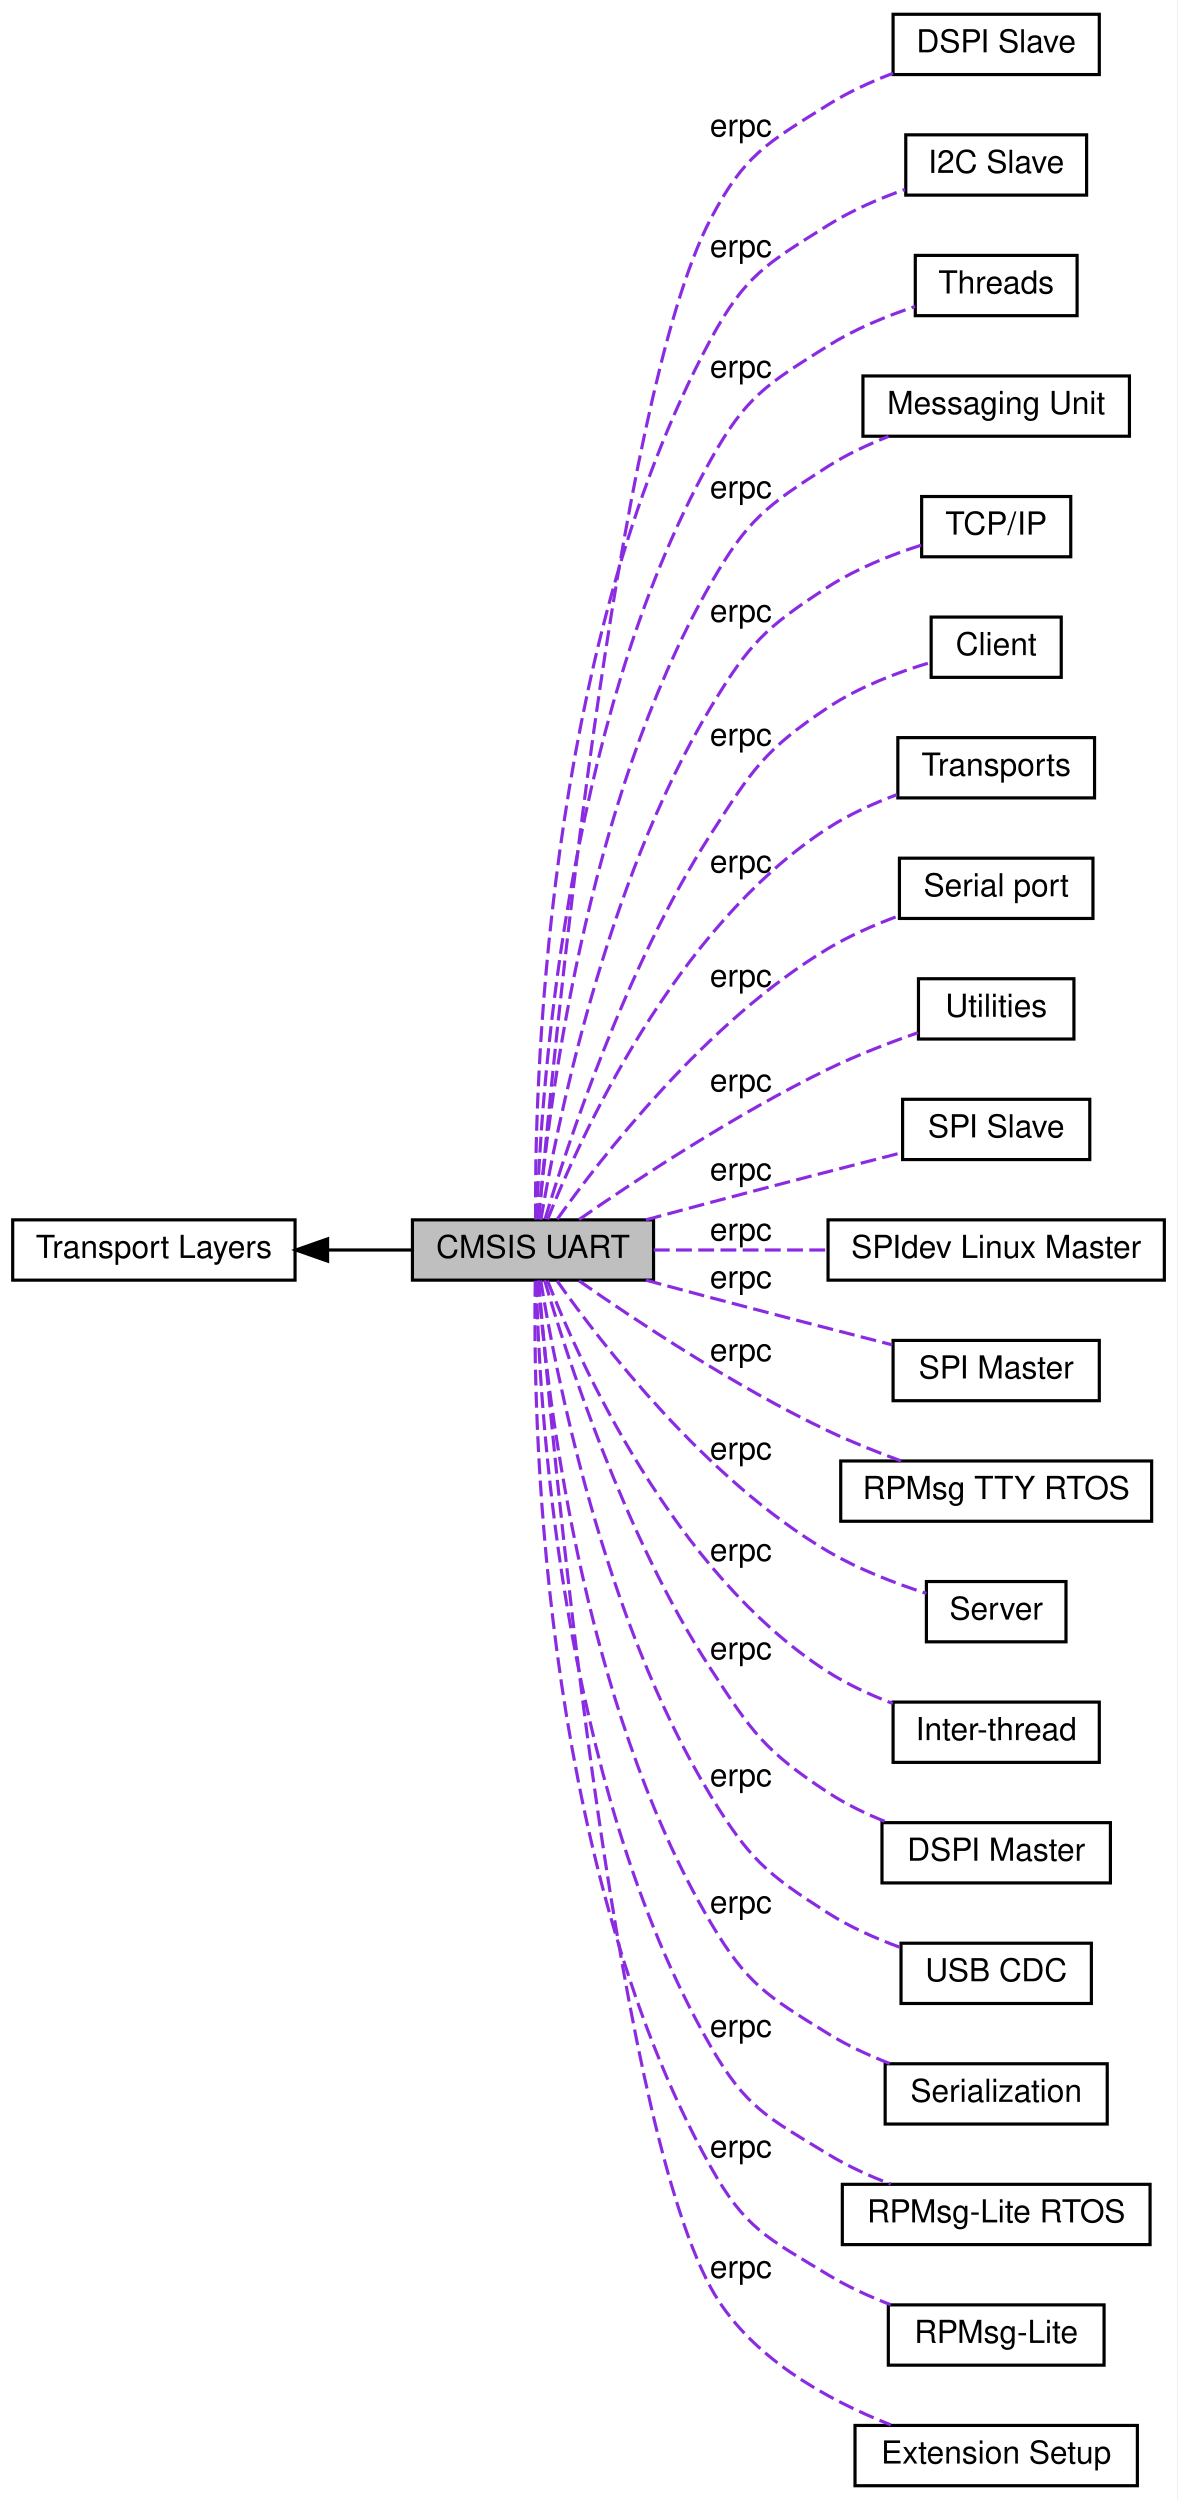
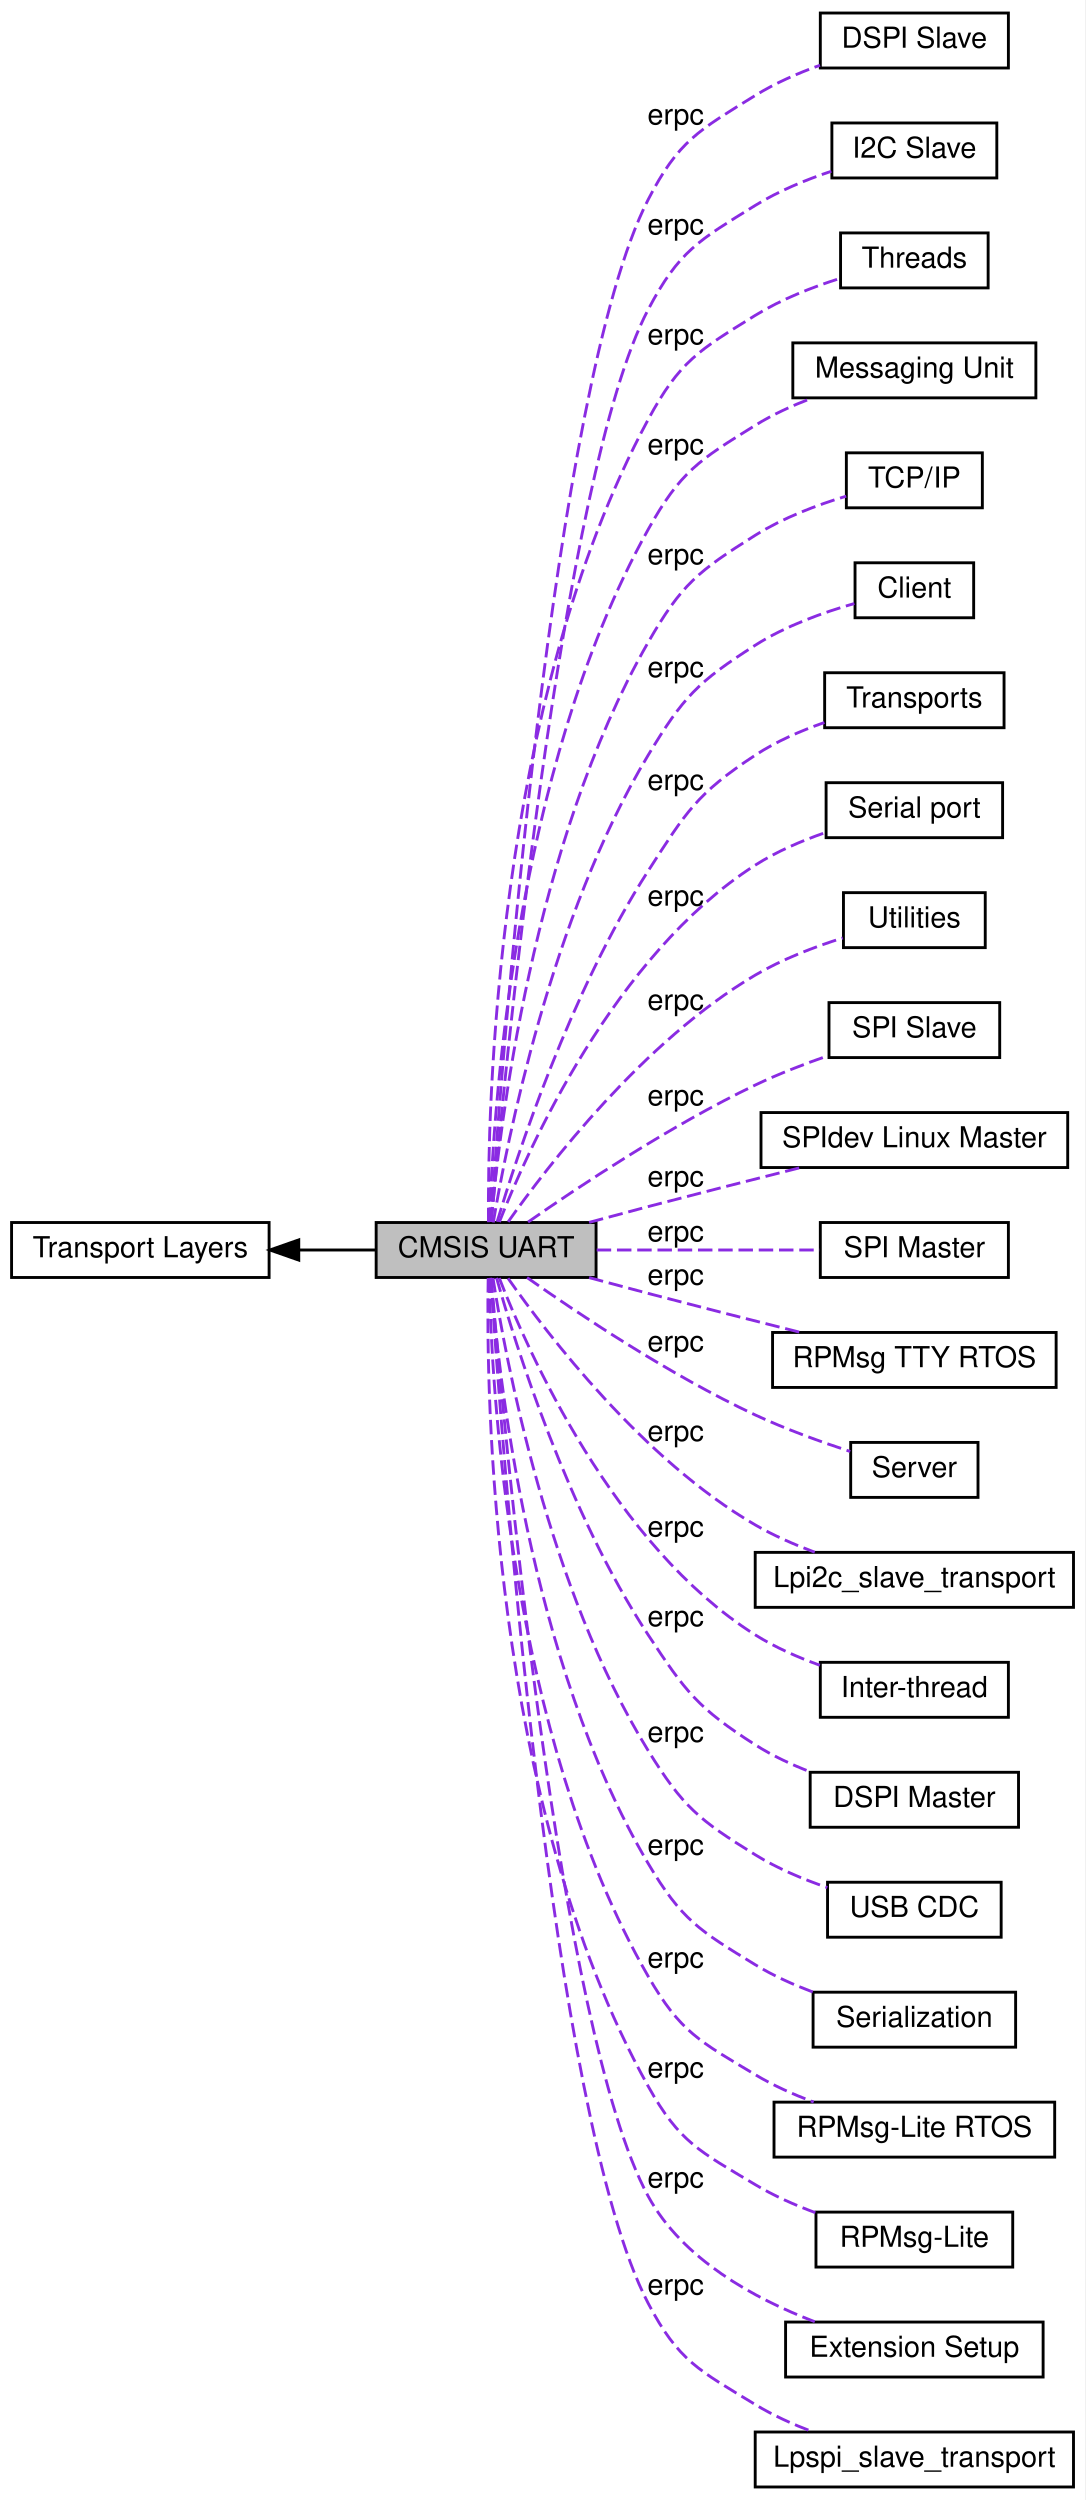
- <svg xmlns="http://www.w3.org/2000/svg" xmlns:xlink="http://www.w3.org/1999/xlink" width="371pt" height="788pt" viewBox="0.00 0.00 371.00 788.00">
-   <g id="graph0" class="graph" transform="scale(1 1) rotate(0) translate(4 784)">
-     <polygon fill="white" stroke="none" points="-4,4 -4,-784 367,-784 367,4 -4,4" />
+ <svg xmlns="http://www.w3.org/2000/svg" xmlns:xlink="http://www.w3.org/1999/xlink" width="375pt" height="864pt" viewBox="0.00 0.00 375.00 864.00">
+   <g id="graph0" class="graph" transform="scale(1 1) rotate(0) translate(4 860)">
+     <polygon fill="white" stroke="none" points="-4,4 -4,-860 371,-860 371,4 -4,4" />
    <g id="node1" class="node">
      <g id="a_node1">
        <a xlink:href="group__transports.html" target="_top" xlink:title="Transport layer classes. ">
-           <polygon fill="white" stroke="black" points="0,-380.5 0,-399.5 89,-399.5 89,-380.5 0,-380.5" />
-           <text text-anchor="middle" x="44.5" y="-387.5" font-family="Helvetica,sans-Serif" font-size="10.00">Transport Layers</text>
+           <polygon fill="white" stroke="black" points="0,-418.5 0,-437.5 89,-437.5 89,-418.5 0,-418.5" />
+           <text text-anchor="middle" x="44.5" y="-425.5" font-family="Helvetica,sans-Serif" font-size="10.00">Transport Layers</text>
        </a>
      </g>
    </g>
    <g id="node12" class="node">
-       <polygon fill="#bfbfbf" stroke="black" points="126,-380.5 126,-399.5 202,-399.5 202,-380.5 126,-380.5" />
-       <text text-anchor="middle" x="164" y="-387.5" font-family="Helvetica,sans-Serif" font-size="10.00">CMSIS UART</text>
+       <polygon fill="#bfbfbf" stroke="black" points="126,-418.5 126,-437.5 202,-437.5 202,-418.5 126,-418.5" />
+       <text text-anchor="middle" x="164" y="-425.5" font-family="Helvetica,sans-Serif" font-size="10.00">CMSIS UART</text>
    </g>
    <g id="edge1" class="edge">
-       <path fill="none" stroke="black" d="M99.257,-390C108.216,-390 117.332,-390 125.762,-390" />
-       <polygon fill="black" stroke="black" points="99.253,-386.5 89.253,-390 99.253,-393.5 99.253,-386.5" />
+       <path fill="none" stroke="black" d="M99.257,-428C108.216,-428 117.332,-428 125.762,-428" />
+       <polygon fill="black" stroke="black" points="99.253,-424.5 89.253,-428 99.253,-431.5 99.253,-424.5" />
    </g>
    <g id="node2" class="node">
      <g id="a_node2">
        <a xlink:href="group__dspi__slave__transport.html" target="_top" xlink:title="MCUXpressoSDK DSPI slave driver transport. ">
-           <polygon fill="white" stroke="black" points="277.5,-760.5 277.5,-779.5 342.5,-779.5 342.5,-760.5 277.5,-760.5" />
-           <text text-anchor="middle" x="310" y="-767.5" font-family="Helvetica,sans-Serif" font-size="10.00">DSPI Slave</text>
+           <polygon fill="white" stroke="black" points="279.5,-836.5 279.5,-855.5 344.5,-855.5 344.5,-836.5 279.5,-836.5" />
+           <text text-anchor="middle" x="312" y="-843.5" font-family="Helvetica,sans-Serif" font-size="10.00">DSPI Slave</text>
        </a>
      </g>
    </g>
    <g id="node3" class="node">
      <g id="a_node3">
        <a xlink:href="group__i2c__slave__transport.html" target="_top" xlink:title="MCUXpressoSDK I2C slave driver transport. ">
-           <polygon fill="white" stroke="black" points="281.5,-722.5 281.5,-741.5 338.5,-741.5 338.5,-722.5 281.5,-722.5" />
-           <text text-anchor="middle" x="310" y="-729.5" font-family="Helvetica,sans-Serif" font-size="10.00">I2C Slave</text>
+           <polygon fill="white" stroke="black" points="283.5,-798.5 283.5,-817.5 340.5,-817.5 340.5,-798.5 283.5,-798.5" />
+           <text text-anchor="middle" x="312" y="-805.5" font-family="Helvetica,sans-Serif" font-size="10.00">I2C Slave</text>
        </a>
      </g>
    </g>
    <g id="node4" class="node">
      <g id="a_node4">
        <a xlink:href="group__port__threads.html" target="_top" xlink:title="Threading model. ">
-           <polygon fill="white" stroke="black" points="284.5,-684.5 284.5,-703.5 335.5,-703.5 335.5,-684.5 284.5,-684.5" />
-           <text text-anchor="middle" x="310" y="-691.5" font-family="Helvetica,sans-Serif" font-size="10.00">Threads</text>
+           <polygon fill="white" stroke="black" points="286.5,-760.5 286.5,-779.5 337.5,-779.5 337.5,-760.5 286.5,-760.5" />
+           <text text-anchor="middle" x="312" y="-767.5" font-family="Helvetica,sans-Serif" font-size="10.00">Threads</text>
        </a>
      </g>
    </g>
    <g id="node5" class="node">
      <g id="a_node5">
        <a xlink:href="group__mu__transport.html" target="_top" xlink:title="Messaging Unit transport. ">
-           <polygon fill="white" stroke="black" points="268,-646.5 268,-665.5 352,-665.5 352,-646.5 268,-646.5" />
-           <text text-anchor="middle" x="310" y="-653.5" font-family="Helvetica,sans-Serif" font-size="10.00">Messaging Unit</text>
+           <polygon fill="white" stroke="black" points="270,-722.5 270,-741.5 354,-741.5 354,-722.5 270,-722.5" />
+           <text text-anchor="middle" x="312" y="-729.5" font-family="Helvetica,sans-Serif" font-size="10.00">Messaging Unit</text>
        </a>
      </g>
    </g>
    <g id="node6" class="node">
      <g id="a_node6">
        <a xlink:href="group__tcp__transport.html" target="_top" xlink:title="Simple TCP/IP transport. ">
-           <polygon fill="white" stroke="black" points="286.5,-608.5 286.5,-627.5 333.5,-627.5 333.5,-608.5 286.5,-608.5" />
-           <text text-anchor="middle" x="310" y="-615.5" font-family="Helvetica,sans-Serif" font-size="10.00">TCP/IP</text>
+           <polygon fill="white" stroke="black" points="288.5,-684.5 288.5,-703.5 335.5,-703.5 335.5,-684.5 288.5,-684.5" />
+           <text text-anchor="middle" x="312" y="-691.5" font-family="Helvetica,sans-Serif" font-size="10.00">TCP/IP</text>
        </a>
      </g>
    </g>
    <g id="node7" class="node">
      <g id="a_node7">
        <a xlink:href="group__infra__client.html" target="_top" xlink:title="Client classes. ">
-           <polygon fill="white" stroke="black" points="289.5,-570.5 289.5,-589.5 330.5,-589.5 330.5,-570.5 289.5,-570.5" />
-           <text text-anchor="middle" x="310" y="-577.5" font-family="Helvetica,sans-Serif" font-size="10.00">Client</text>
+           <polygon fill="white" stroke="black" points="291.5,-646.5 291.5,-665.5 332.5,-665.5 332.5,-646.5 291.5,-646.5" />
+           <text text-anchor="middle" x="312" y="-653.5" font-family="Helvetica,sans-Serif" font-size="10.00">Client</text>
        </a>
      </g>
    </g>
    <g id="node8" class="node">
      <g id="a_node8">
        <a xlink:href="group__infra__transport.html" target="_top" xlink:title="Superclasses for building transports. ">
-           <polygon fill="white" stroke="black" points="279,-532.5 279,-551.5 341,-551.5 341,-532.5 279,-532.5" />
-           <text text-anchor="middle" x="310" y="-539.5" font-family="Helvetica,sans-Serif" font-size="10.00">Transports</text>
+           <polygon fill="white" stroke="black" points="281,-608.5 281,-627.5 343,-627.5 343,-608.5 281,-608.5" />
+           <text text-anchor="middle" x="312" y="-615.5" font-family="Helvetica,sans-Serif" font-size="10.00">Transports</text>
        </a>
      </g>
    </g>
    <g id="node9" class="node">
      <g id="a_node9">
        <a xlink:href="group__serial__transport.html" target="_top" xlink:title="POSIX and Win32 serial port transport. ">
-           <polygon fill="white" stroke="black" points="279.5,-494.5 279.5,-513.5 340.5,-513.5 340.5,-494.5 279.5,-494.5" />
-           <text text-anchor="middle" x="310" y="-501.5" font-family="Helvetica,sans-Serif" font-size="10.00">Serial port</text>
+           <polygon fill="white" stroke="black" points="281.5,-570.5 281.5,-589.5 342.5,-589.5 342.5,-570.5 281.5,-570.5" />
+           <text text-anchor="middle" x="312" y="-577.5" font-family="Helvetica,sans-Serif" font-size="10.00">Serial port</text>
        </a>
      </g>
    </g>
    <g id="node10" class="node">
      <g id="a_node10">
        <a xlink:href="group__infra__utility.html" target="_top" xlink:title="Utility code used by the infrastructure. ">
-           <polygon fill="white" stroke="black" points="285.5,-456.5 285.5,-475.5 334.5,-475.5 334.5,-456.5 285.5,-456.5" />
-           <text text-anchor="middle" x="310" y="-463.5" font-family="Helvetica,sans-Serif" font-size="10.00">Utilities</text>
+           <polygon fill="white" stroke="black" points="287.5,-532.5 287.5,-551.5 336.5,-551.5 336.5,-532.5 287.5,-532.5" />
+           <text text-anchor="middle" x="312" y="-539.5" font-family="Helvetica,sans-Serif" font-size="10.00">Utilities</text>
        </a>
      </g>
    </g>
    <g id="node11" class="node">
      <g id="a_node11">
        <a xlink:href="group__spi__slave__transport.html" target="_top" xlink:title="MCUXpressoSDK SPI slave driver transport. ">
-           <polygon fill="white" stroke="black" points="280.5,-418.5 280.5,-437.5 339.5,-437.5 339.5,-418.5 280.5,-418.5" />
-           <text text-anchor="middle" x="310" y="-425.5" font-family="Helvetica,sans-Serif" font-size="10.00">SPI Slave</text>
+           <polygon fill="white" stroke="black" points="282.5,-494.5 282.5,-513.5 341.5,-513.5 341.5,-494.5 282.5,-494.5" />
+           <text text-anchor="middle" x="312" y="-501.5" font-family="Helvetica,sans-Serif" font-size="10.00">SPI Slave</text>
        </a>
      </g>
    </g>
    <g id="edge10" class="edge">
-       <path fill="none" stroke="blueviolet" stroke-dasharray="5,2" d="M165.823,-399.666C170.004,-447.362 189.879,-657.617 220,-715 230.663,-735.315 237.573,-738.793 257,-751 263.266,-754.938 270.468,-758.225 277.474,-760.898" />
+       <path fill="none" stroke="blueviolet" stroke-dasharray="5,2" d="M165.638,-437.758C169.108,-488.926 186.785,-726.372 220,-791 230.488,-811.407 237.5,-814.91 257,-827 263.842,-831.242 271.76,-834.702 279.389,-837.45" />
+       <text text-anchor="middle" x="229.5" y="-817" font-family="Helvetica,sans-Serif" font-size="10.00">erpc</text>
+     </g>
+     <g id="edge11" class="edge">
+       <path fill="none" stroke="blueviolet" stroke-dasharray="5,2" d="M165.823,-437.666C170.004,-485.362 189.879,-695.617 220,-753 230.663,-773.315 237.5,-776.91 257,-789 265.024,-793.975 274.529,-797.874 283.311,-800.811" />
+       <text text-anchor="middle" x="229.5" y="-779" font-family="Helvetica,sans-Serif" font-size="10.00">erpc</text>
+     </g>
+     <g id="edge8" class="edge">
+       <path fill="none" stroke="blueviolet" stroke-dasharray="5,2" d="M164.816,-437.601C164.491,-475.408 167.057,-616.743 220,-715 230.883,-735.198 237.5,-738.91 257,-751 265.953,-756.551 276.75,-760.763 286.329,-763.793" />
      <text text-anchor="middle" x="229.5" y="-741" font-family="Helvetica,sans-Serif" font-size="10.00">erpc</text>
    </g>
-     <g id="edge11" class="edge">
-       <path fill="none" stroke="blueviolet" stroke-dasharray="5,2" d="M164.816,-399.601C164.491,-437.408 167.057,-578.743 220,-677 230.883,-697.198 237.573,-700.793 257,-713 264.406,-717.653 273.117,-721.399 281.27,-724.295" />
+     <g id="edge15" class="edge">
+       <path fill="none" stroke="blueviolet" stroke-dasharray="5,2" d="M165.185,-437.733C166.237,-472.517 173.249,-593.075 220,-677 231.165,-697.044 237.5,-700.91 257,-713 262.997,-716.718 269.821,-719.836 276.553,-722.399" />
      <text text-anchor="middle" x="229.5" y="-703" font-family="Helvetica,sans-Serif" font-size="10.00">erpc</text>
    </g>
-     <g id="edge8" class="edge">
-       <path fill="none" stroke="blueviolet" stroke-dasharray="5,2" d="M165.185,-399.733C166.237,-434.517 173.249,-555.075 220,-639 231.165,-659.044 237.573,-662.793 257,-675 265.382,-680.267 275.437,-684.372 284.462,-687.396" />
+     <g id="edge23" class="edge">
+       <path fill="none" stroke="blueviolet" stroke-dasharray="5,2" d="M165.753,-437.89C168.507,-469.229 180.059,-568.366 220,-638 231.571,-658.173 237.319,-662.61 257,-675 266.588,-681.036 278.345,-685.464 288.438,-688.519" />
      <text text-anchor="middle" x="229.5" y="-665" font-family="Helvetica,sans-Serif" font-size="10.00">erpc</text>
    </g>
-     <g id="edge13" class="edge">
-       <path fill="none" stroke="blueviolet" stroke-dasharray="5,2" d="M165.753,-399.89C168.507,-431.229 180.059,-530.366 220,-600 231.571,-620.173 237.394,-624.492 257,-637 262.834,-640.722 269.5,-643.853 276.068,-646.432" />
-       <text text-anchor="middle" x="229.5" y="-627" font-family="Helvetica,sans-Serif" font-size="10.00">erpc</text>
+     <g id="edge2" class="edge">
+       <path fill="none" stroke="blueviolet" stroke-dasharray="5,2" d="M166.483,-437.528C171.004,-464.518 186.399,-543.151 220,-599 232.152,-619.198 237.136,-624.309 257,-637 267.469,-643.688 280.589,-648.375 291.275,-651.42" />
+       <text text-anchor="middle" x="229.5" y="-626" font-family="Helvetica,sans-Serif" font-size="10.00">erpc</text>
+     </g>
+     <g id="edge4" class="edge">
+       <path fill="none" stroke="blueviolet" stroke-dasharray="5,2" d="M167.809,-437.769C174.563,-460.33 193.163,-517.312 220,-559 233.109,-579.363 236.761,-585.701 257,-599 264.226,-603.748 272.777,-607.463 280.919,-610.299" />
+       <text text-anchor="middle" x="229.5" y="-587" font-family="Helvetica,sans-Serif" font-size="10.00">erpc</text>
+     </g>
+     <g id="edge19" class="edge">
+       <path fill="none" stroke="blueviolet" stroke-dasharray="5,2" d="M168.58,-437.675C178.389,-462.716 208.261,-529.861 257,-561 264.37,-565.709 273.054,-569.425 281.278,-572.275" />
+       <text text-anchor="middle" x="229.5" y="-547" font-family="Helvetica,sans-Serif" font-size="10.00">erpc</text>
+     </g>
+     <g id="edge5" class="edge">
+       <path fill="none" stroke="blueviolet" stroke-dasharray="5,2" d="M171.614,-437.734C185.247,-457.032 218.447,-500.239 257,-523 266.328,-528.507 277.503,-532.769 287.26,-535.848" />
+       <text text-anchor="middle" x="229.5" y="-511" font-family="Helvetica,sans-Serif" font-size="10.00">erpc</text>
    </g>
    <g id="edge21" class="edge">
-       <path fill="none" stroke="blueviolet" stroke-dasharray="5,2" d="M166.483,-399.528C171.004,-426.518 186.399,-505.151 220,-561 232.152,-581.198 237.212,-586.19 257,-599 265.956,-604.798 276.922,-609.14 286.47,-612.199" />
-       <text text-anchor="middle" x="229.5" y="-588" font-family="Helvetica,sans-Serif" font-size="10.00">erpc</text>
-     </g>
-     <g id="edge2" class="edge">
-       <path fill="none" stroke="blueviolet" stroke-dasharray="5,2" d="M167.809,-399.769C174.563,-422.33 193.163,-479.312 220,-521 233.109,-541.363 236.841,-547.58 257,-561 266.761,-567.498 279.028,-572.118 289.196,-575.174" />
-       <text text-anchor="middle" x="229.5" y="-549" font-family="Helvetica,sans-Serif" font-size="10.00">erpc</text>
-     </g>
-     <g id="edge4" class="edge">
-       <path fill="none" stroke="blueviolet" stroke-dasharray="5,2" d="M168.601,-399.642C178.463,-424.602 208.449,-491.569 257,-523 263.616,-527.283 271.329,-530.772 278.757,-533.535" />
-       <text text-anchor="middle" x="229.5" y="-509" font-family="Helvetica,sans-Serif" font-size="10.00">erpc</text>
-     </g>
-     <g id="edge17" class="edge">
-       <path fill="none" stroke="blueviolet" stroke-dasharray="5,2" d="M171.638,-399.695C185.313,-418.922 218.584,-462.008 257,-485 263.845,-489.097 271.718,-492.534 279.232,-495.31" />
-       <text text-anchor="middle" x="229.5" y="-473" font-family="Helvetica,sans-Serif" font-size="10.00">erpc</text>
-     </g>
-     <g id="edge5" class="edge">
-       <path fill="none" stroke="blueviolet" stroke-dasharray="5,2" d="M178.522,-399.608C196.029,-411.754 227.766,-432.788 257,-447 265.99,-451.37 276.258,-455.326 285.281,-458.482" />
-       <text text-anchor="middle" x="229.5" y="-440" font-family="Helvetica,sans-Serif" font-size="10.00">erpc</text>
-     </g>
-     <g id="edge19" class="edge">
-       <path fill="none" stroke="blueviolet" stroke-dasharray="5,2" d="M199.601,-399.512C206.362,-401.35 213.4,-403.247 220,-405 240.052,-410.325 262.689,-416.173 280.115,-420.639" />
-       <text text-anchor="middle" x="229.5" y="-412" font-family="Helvetica,sans-Serif" font-size="10.00">erpc</text>
+       <path fill="none" stroke="blueviolet" stroke-dasharray="5,2" d="M178.496,-437.663C195.974,-449.868 227.681,-470.964 257,-485 264.978,-488.819 273.936,-492.28 282.227,-495.169" />
+       <text text-anchor="middle" x="229.5" y="-478" font-family="Helvetica,sans-Serif" font-size="10.00">erpc</text>
    </g>
    <g id="node13" class="node">
      <g id="a_node13">
        <a xlink:href="group__spidev__master__transport.html" target="_top" xlink:title="SPIdev Linux transport. ">
-           <polygon fill="white" stroke="black" points="257,-380.5 257,-399.5 363,-399.5 363,-380.5 257,-380.5" />
-           <text text-anchor="middle" x="310" y="-387.5" font-family="Helvetica,sans-Serif" font-size="10.00">SPIdev Linux Master</text>
-         </a>
-       </g>
-     </g>
-     <g id="edge20" class="edge">
-       <path fill="none" stroke="blueviolet" stroke-dasharray="5,2" d="M202.084,-390C218.75,-390 238.71,-390 256.847,-390" />
-       <text text-anchor="middle" x="229.5" y="-393" font-family="Helvetica,sans-Serif" font-size="10.00">erpc</text>
+           <polygon fill="white" stroke="black" points="259,-456.5 259,-475.5 365,-475.5 365,-456.5 259,-456.5" />
+           <text text-anchor="middle" x="312" y="-463.5" font-family="Helvetica,sans-Serif" font-size="10.00">SPIdev Linux Master</text>
+         </a>
+       </g>
+     </g>
+     <g id="edge22" class="edge">
+       <path fill="none" stroke="blueviolet" stroke-dasharray="5,2" d="M199.594,-437.541C206.355,-439.375 213.395,-441.265 220,-443 237.179,-447.513 256.226,-452.353 272.437,-456.423" />
+       <text text-anchor="middle" x="229.5" y="-450" font-family="Helvetica,sans-Serif" font-size="10.00">erpc</text>
    </g>
    <g id="node14" class="node">
      <g id="a_node14">
        <a xlink:href="group__spi__master__transport.html" target="_top" xlink:title="MCUXpressoSDK SPI master driver transport. ">
-           <polygon fill="white" stroke="black" points="277.5,-342.5 277.5,-361.5 342.5,-361.5 342.5,-342.5 277.5,-342.5" />
-           <text text-anchor="middle" x="310" y="-349.5" font-family="Helvetica,sans-Serif" font-size="10.00">SPI Master</text>
-         </a>
-       </g>
-     </g>
-     <g id="edge18" class="edge">
-       <path fill="none" stroke="blueviolet" stroke-dasharray="5,2" d="M199.601,-380.488C206.362,-378.65 213.4,-376.753 220,-375 238.972,-369.962 260.259,-364.455 277.256,-360.094" />
-       <text text-anchor="middle" x="229.5" y="-378" font-family="Helvetica,sans-Serif" font-size="10.00">erpc</text>
+           <polygon fill="white" stroke="black" points="279.5,-418.5 279.5,-437.5 344.5,-437.5 344.5,-418.5 279.5,-418.5" />
+           <text text-anchor="middle" x="312" y="-425.5" font-family="Helvetica,sans-Serif" font-size="10.00">SPI Master</text>
+         </a>
+       </g>
+     </g>
+     <g id="edge20" class="edge">
+       <path fill="none" stroke="blueviolet" stroke-dasharray="5,2" d="M202.22,-428C226.044,-428 256.624,-428 279.291,-428" />
+       <text text-anchor="middle" x="229.5" y="-431" font-family="Helvetica,sans-Serif" font-size="10.00">erpc</text>
    </g>
    <g id="node15" class="node">
      <g id="a_node15">
        <a xlink:href="group__rpmsg__tty__rtos__transport.html" target="_top" xlink:title="RPMsg TTY RTOS transport. ">
-           <polygon fill="white" stroke="black" points="261,-304.5 261,-323.5 359,-323.5 359,-304.5 261,-304.5" />
-           <text text-anchor="middle" x="310" y="-311.5" font-family="Helvetica,sans-Serif" font-size="10.00">RPMsg TTY RTOS</text>
-         </a>
-       </g>
-     </g>
-     <g id="edge16" class="edge">
-       <path fill="none" stroke="blueviolet" stroke-dasharray="5,2" d="M178.482,-380.308C195.946,-368.073 227.637,-346.945 257,-333 264.293,-329.536 272.399,-326.3 279.998,-323.515" />
-       <text text-anchor="middle" x="229.5" y="-355" font-family="Helvetica,sans-Serif" font-size="10.00">erpc</text>
+           <polygon fill="white" stroke="black" points="263,-380.5 263,-399.5 361,-399.5 361,-380.5 263,-380.5" />
+           <text text-anchor="middle" x="312" y="-387.5" font-family="Helvetica,sans-Serif" font-size="10.00">RPMsg TTY RTOS</text>
+         </a>
+       </g>
+     </g>
+     <g id="edge18" class="edge">
+       <path fill="none" stroke="blueviolet" stroke-dasharray="5,2" d="M199.594,-418.459C206.355,-416.625 213.395,-414.735 220,-413 237.179,-408.487 256.226,-403.647 272.437,-399.577" />
+       <text text-anchor="middle" x="229.5" y="-416" font-family="Helvetica,sans-Serif" font-size="10.00">erpc</text>
    </g>
    <g id="node16" class="node">
      <g id="a_node16">
        <a xlink:href="group__infra__server.html" target="_top" xlink:title="Server classes. ">
-           <polygon fill="white" stroke="black" points="288,-266.5 288,-285.5 332,-285.5 332,-266.5 288,-266.5" />
-           <text text-anchor="middle" x="310" y="-273.5" font-family="Helvetica,sans-Serif" font-size="10.00">Server</text>
+           <polygon fill="white" stroke="black" points="290,-342.5 290,-361.5 334,-361.5 334,-342.5 290,-342.5" />
+           <text text-anchor="middle" x="312" y="-349.5" font-family="Helvetica,sans-Serif" font-size="10.00">Server</text>
        </a>
      </g>
    </g>
    <g id="edge6" class="edge">
-       <path fill="none" stroke="blueviolet" stroke-dasharray="5,2" d="M171.608,-380.255C185.229,-360.938 218.41,-317.698 257,-295 266.61,-289.347 278.188,-284.916 287.977,-281.76" />
-       <text text-anchor="middle" x="229.5" y="-324" font-family="Helvetica,sans-Serif" font-size="10.00">erpc</text>
+       <path fill="none" stroke="blueviolet" stroke-dasharray="5,2" d="M178.155,-418.464C195.526,-406.204 227.384,-384.848 257,-371 267.533,-366.075 279.718,-361.683 289.844,-358.366" />
+       <text text-anchor="middle" x="229.5" y="-393" font-family="Helvetica,sans-Serif" font-size="10.00">erpc</text>
    </g>
    <g id="node17" class="node">
      <g id="a_node17">
-         <a xlink:href="group__itbp__transport.html" target="_top" xlink:title="Simple inter-thread communications transport. ">
-           <polygon fill="white" stroke="black" points="277.5,-228.5 277.5,-247.5 342.5,-247.5 342.5,-228.5 277.5,-228.5" />
-           <text text-anchor="middle" x="310" y="-235.5" font-family="Helvetica,sans-Serif" font-size="10.00">Inter-thread</text>
-         </a>
-       </g>
-     </g>
-     <g id="edge12" class="edge">
-       <path fill="none" stroke="blueviolet" stroke-dasharray="5,2" d="M168.578,-380.321C178.381,-355.271 208.24,-288.106 257,-257 263.239,-253.02 270.43,-249.715 277.435,-247.039" />
-       <text text-anchor="middle" x="229.5" y="-292" font-family="Helvetica,sans-Serif" font-size="10.00">erpc</text>
+         <a xlink:href="group__lpi2c__slave__transport.html" target="_top" xlink:title="Lpi2c_slave_transport">
+           <polygon fill="white" stroke="black" points="257,-304.5 257,-323.5 367,-323.5 367,-304.5 257,-304.5" />
+           <text text-anchor="middle" x="312" y="-311.5" font-family="Helvetica,sans-Serif" font-size="10.00">Lpi2c_slave_transport</text>
+         </a>
+       </g>
+     </g>
+     <g id="edge13" class="edge">
+       <path fill="none" stroke="blueviolet" stroke-dasharray="5,2" d="M171.585,-418.216C185.165,-398.827 218.274,-355.467 257,-333 263.361,-329.309 270.557,-326.165 277.573,-323.559" />
+       <text text-anchor="middle" x="229.5" y="-362" font-family="Helvetica,sans-Serif" font-size="10.00">erpc</text>
    </g>
    <g id="node18" class="node">
      <g id="a_node18">
-         <a xlink:href="group__dspi__master__transport.html" target="_top" xlink:title="MCUXpressoSDK DSPI master driver transport. ">
-           <polygon fill="white" stroke="black" points="274,-190.5 274,-209.5 346,-209.5 346,-190.5 274,-190.5" />
-           <text text-anchor="middle" x="310" y="-197.5" font-family="Helvetica,sans-Serif" font-size="10.00">DSPI Master</text>
-         </a>
-       </g>
-     </g>
-     <g id="edge9" class="edge">
-       <path fill="none" stroke="blueviolet" stroke-dasharray="5,2" d="M167.658,-380.469C174.216,-357.918 192.645,-300.032 220,-258 233.033,-237.975 237.028,-232.114 257,-219 262.704,-215.254 269.244,-212.125 275.718,-209.558" />
-       <text text-anchor="middle" x="229.5" y="-261" font-family="Helvetica,sans-Serif" font-size="10.00">erpc</text>
+         <a xlink:href="group__itbp__transport.html" target="_top" xlink:title="Simple inter-thread communications transport. ">
+           <polygon fill="white" stroke="black" points="279.5,-266.5 279.5,-285.5 344.5,-285.5 344.5,-266.5 279.5,-266.5" />
+           <text text-anchor="middle" x="312" y="-273.5" font-family="Helvetica,sans-Serif" font-size="10.00">Inter-thread</text>
+         </a>
+       </g>
+     </g>
+     <g id="edge12" class="edge">
+       <path fill="none" stroke="blueviolet" stroke-dasharray="5,2" d="M168.556,-418.288C178.309,-393.157 208.055,-325.813 257,-295 263.813,-290.711 271.72,-287.234 279.348,-284.485" />
+       <text text-anchor="middle" x="229.5" y="-329" font-family="Helvetica,sans-Serif" font-size="10.00">erpc</text>
    </g>
    <g id="node19" class="node">
      <g id="a_node19">
-         <a xlink:href="group___u_s_b___c_d_c__transport.html" target="_top" xlink:title="USB CDC transport. ">
-           <polygon fill="white" stroke="black" points="280,-152.5 280,-171.5 340,-171.5 340,-152.5 280,-152.5" />
-           <text text-anchor="middle" x="310" y="-159.5" font-family="Helvetica,sans-Serif" font-size="10.00">USB CDC</text>
-         </a>
-       </g>
-     </g>
-     <g id="edge22" class="edge">
-       <path fill="none" stroke="blueviolet" stroke-dasharray="5,2" d="M166.432,-380.394C170.818,-353.184 185.895,-273.947 220,-218 232.105,-198.143 237.394,-193.508 257,-181 263.969,-176.554 272.124,-172.951 279.881,-170.127" />
-       <text text-anchor="middle" x="229.5" y="-221" font-family="Helvetica,sans-Serif" font-size="10.00">erpc</text>
+         <a xlink:href="group__dspi__master__transport.html" target="_top" xlink:title="MCUXpressoSDK DSPI master driver transport. ">
+           <polygon fill="white" stroke="black" points="276,-228.5 276,-247.5 348,-247.5 348,-228.5 276,-228.5" />
+           <text text-anchor="middle" x="312" y="-235.5" font-family="Helvetica,sans-Serif" font-size="10.00">DSPI Master</text>
+         </a>
+       </g>
+     </g>
+     <g id="edge9" class="edge">
+       <path fill="none" stroke="blueviolet" stroke-dasharray="5,2" d="M167.605,-418.371C174.049,-395.595 192.251,-337.161 220,-295 232.959,-275.31 237.136,-269.691 257,-257 262.863,-253.254 269.556,-250.137 276.189,-247.583" />
+       <text text-anchor="middle" x="229.5" y="-298" font-family="Helvetica,sans-Serif" font-size="10.00">erpc</text>
    </g>
    <g id="node20" class="node">
      <g id="a_node20">
-         <a xlink:href="group__infra__codec.html" target="_top" xlink:title="Classes used for message serialization. ">
-           <polygon fill="white" stroke="black" points="275,-114.5 275,-133.5 345,-133.5 345,-114.5 275,-114.5" />
-           <text text-anchor="middle" x="310" y="-121.5" font-family="Helvetica,sans-Serif" font-size="10.00">Serialization</text>
-         </a>
-       </g>
-     </g>
-     <g id="edge3" class="edge">
-       <path fill="none" stroke="blueviolet" stroke-dasharray="5,2" d="M165.614,-380.411C167.988,-349.133 178.618,-248.063 220,-178 231.512,-158.51 237.749,-154.908 257,-143 262.967,-139.309 269.759,-136.178 276.421,-133.588" />
-       <text text-anchor="middle" x="229.5" y="-181" font-family="Helvetica,sans-Serif" font-size="10.00">erpc</text>
+         <a xlink:href="group___u_s_b___c_d_c__transport.html" target="_top" xlink:title="USB CDC transport. ">
+           <polygon fill="white" stroke="black" points="282,-190.5 282,-209.5 342,-209.5 342,-190.5 282,-190.5" />
+           <text text-anchor="middle" x="312" y="-197.5" font-family="Helvetica,sans-Serif" font-size="10.00">USB CDC</text>
+         </a>
+       </g>
+     </g>
+     <g id="edge24" class="edge">
+       <path fill="none" stroke="blueviolet" stroke-dasharray="5,2" d="M166.38,-418.314C170.629,-390.883 185.378,-311.035 220,-255 232.06,-235.481 237.5,-231.09 257,-219 264.602,-214.287 273.533,-210.539 281.919,-207.661" />
+       <text text-anchor="middle" x="229.5" y="-258" font-family="Helvetica,sans-Serif" font-size="10.00">erpc</text>
    </g>
    <g id="node21" class="node">
      <g id="a_node21">
-         <a xlink:href="group__rpmsg__lite__rtos__transport.html" target="_top" xlink:title="RPMsg-Lite zero copy transport using RTOS API. ">
-           <polygon fill="white" stroke="black" points="261.5,-76.5 261.5,-95.5 358.5,-95.5 358.5,-76.5 261.5,-76.5" />
-           <text text-anchor="middle" x="310" y="-83.5" font-family="Helvetica,sans-Serif" font-size="10.00">RPMsg-Lite RTOS</text>
-         </a>
-       </g>
-     </g>
-     <g id="edge14" class="edge">
-       <path fill="none" stroke="blueviolet" stroke-dasharray="5,2" d="M165.082,-380.142C165.783,-344.921 171.76,-222.928 220,-139 231.129,-119.638 237.923,-116.611 257,-105 263.076,-101.302 269.984,-98.154 276.736,-95.548" />
-       <text text-anchor="middle" x="229.5" y="-142" font-family="Helvetica,sans-Serif" font-size="10.00">erpc</text>
+         <a xlink:href="group__infra__codec.html" target="_top" xlink:title="Classes used for message serialization. ">
+           <polygon fill="white" stroke="black" points="277,-152.5 277,-171.5 347,-171.5 347,-152.5 277,-152.5" />
+           <text text-anchor="middle" x="312" y="-159.5" font-family="Helvetica,sans-Serif" font-size="10.00">Serialization</text>
+         </a>
+       </g>
+     </g>
+     <g id="edge3" class="edge">
+       <path fill="none" stroke="blueviolet" stroke-dasharray="5,2" d="M165.614,-418.411C167.988,-387.133 178.618,-286.063 220,-216 231.512,-196.51 237.678,-192.793 257,-181 263.108,-177.272 270.052,-174.138 276.878,-171.559" />
+       <text text-anchor="middle" x="229.5" y="-219" font-family="Helvetica,sans-Serif" font-size="10.00">erpc</text>
    </g>
    <g id="node22" class="node">
      <g id="a_node22">
-         <a xlink:href="group__rpmsg__lite__transport.html" target="_top" xlink:title="RPMsg-Lite zero copy transport. ">
-           <polygon fill="white" stroke="black" points="276,-38.5 276,-57.5 344,-57.5 344,-38.5 276,-38.5" />
-           <text text-anchor="middle" x="310" y="-45.5" font-family="Helvetica,sans-Serif" font-size="10.00">RPMsg-Lite</text>
-         </a>
-       </g>
-     </g>
-     <g id="edge15" class="edge">
-       <path fill="none" stroke="blueviolet" stroke-dasharray="5,2" d="M164.715,-380.287C164.013,-342.048 165.358,-199.182 220,-101 230.86,-81.486 237.923,-78.611 257,-67 263.076,-63.302 269.984,-60.154 276.736,-57.548" />
-       <text text-anchor="middle" x="229.5" y="-104" font-family="Helvetica,sans-Serif" font-size="10.00">erpc</text>
+         <a xlink:href="group__rpmsg__lite__rtos__transport.html" target="_top" xlink:title="RPMsg-Lite zero copy transport using RTOS API. ">
+           <polygon fill="white" stroke="black" points="263.5,-114.5 263.5,-133.5 360.5,-133.5 360.5,-114.5 263.5,-114.5" />
+           <text text-anchor="middle" x="312" y="-121.5" font-family="Helvetica,sans-Serif" font-size="10.00">RPMsg-Lite RTOS</text>
+         </a>
+       </g>
+     </g>
+     <g id="edge16" class="edge">
+       <path fill="none" stroke="blueviolet" stroke-dasharray="5,2" d="M165.082,-418.142C165.783,-382.921 171.76,-260.928 220,-177 231.129,-157.638 237.853,-154.497 257,-143 263.22,-139.265 270.283,-136.116 277.204,-133.521" />
+       <text text-anchor="middle" x="229.5" y="-180" font-family="Helvetica,sans-Serif" font-size="10.00">erpc</text>
    </g>
    <g id="node23" class="node">
      <g id="a_node23">
+         <a xlink:href="group__rpmsg__lite__transport.html" target="_top" xlink:title="RPMsg-Lite zero copy transport. ">
+           <polygon fill="white" stroke="black" points="278,-76.5 278,-95.5 346,-95.5 346,-76.5 278,-76.5" />
+           <text text-anchor="middle" x="312" y="-83.5" font-family="Helvetica,sans-Serif" font-size="10.00">RPMsg-Lite</text>
+         </a>
+       </g>
+     </g>
+     <g id="edge17" class="edge">
+       <path fill="none" stroke="blueviolet" stroke-dasharray="5,2" d="M164.715,-418.287C164.013,-380.048 165.358,-237.182 220,-139 230.86,-119.485 237.853,-116.497 257,-105 263.39,-101.163 270.671,-97.943 277.772,-95.309" />
+       <text text-anchor="middle" x="229.5" y="-142" font-family="Helvetica,sans-Serif" font-size="10.00">erpc</text>
+     </g>
+     <g id="node24" class="node">
+       <g id="a_node24">
        <a xlink:href="group__port__setup__extensions.html" target="_top" xlink:title="Extension setup functions. ">
-           <polygon fill="white" stroke="black" points="265.5,-0.5 265.5,-19.5 354.5,-19.5 354.5,-0.5 265.5,-0.5" />
-           <text text-anchor="middle" x="310" y="-7.5" font-family="Helvetica,sans-Serif" font-size="10.00">Extension Setup</text>
+           <polygon fill="white" stroke="black" points="267.5,-38.5 267.5,-57.5 356.5,-57.5 356.5,-38.5 267.5,-38.5" />
+           <text text-anchor="middle" x="312" y="-45.5" font-family="Helvetica,sans-Serif" font-size="10.00">Extension Setup</text>
        </a>
      </g>
    </g>
    <g id="edge7" class="edge">
-       <path fill="none" stroke="blueviolet" stroke-dasharray="5,2" d="M165.784,-380.257C169.78,-332.186 188.908,-120.304 220,-63 231.75,-41.345 256.413,-27.689 276.802,-19.672" />
-       <text text-anchor="middle" x="229.5" y="-66" font-family="Helvetica,sans-Serif" font-size="10.00">erpc</text>
+       <path fill="none" stroke="blueviolet" stroke-dasharray="5,2" d="M165.784,-418.257C169.78,-370.186 188.908,-158.304 220,-101 231.858,-79.145 256.8,-65.553 277.577,-57.613" />
+       <text text-anchor="middle" x="229.5" y="-104" font-family="Helvetica,sans-Serif" font-size="10.00">erpc</text>
+     </g>
+     <g id="node25" class="node">
+       <g id="a_node25">
+         <a xlink:href="group__lpspi__slave__transport.html" target="_top" xlink:title="Lpspi_slave_transport">
+           <polygon fill="white" stroke="black" points="257,-0.5 257,-19.5 367,-19.5 367,-0.5 257,-0.5" />
+           <text text-anchor="middle" x="312" y="-7.5" font-family="Helvetica,sans-Serif" font-size="10.00">Lpspi_slave_transport</text>
+         </a>
+       </g>
+     </g>
+     <g id="edge14" class="edge">
+       <path fill="none" stroke="blueviolet" stroke-dasharray="5,2" d="M165.619,-418.207C168.991,-366.855 186.254,-128.573 220,-64 230.484,-43.938 237.678,-40.792 257,-29 263.108,-25.272 270.052,-22.138 276.878,-19.559" />
+       <text text-anchor="middle" x="229.5" y="-67" font-family="Helvetica,sans-Serif" font-size="10.00">erpc</text>
    </g>
  </g>
</svg>
